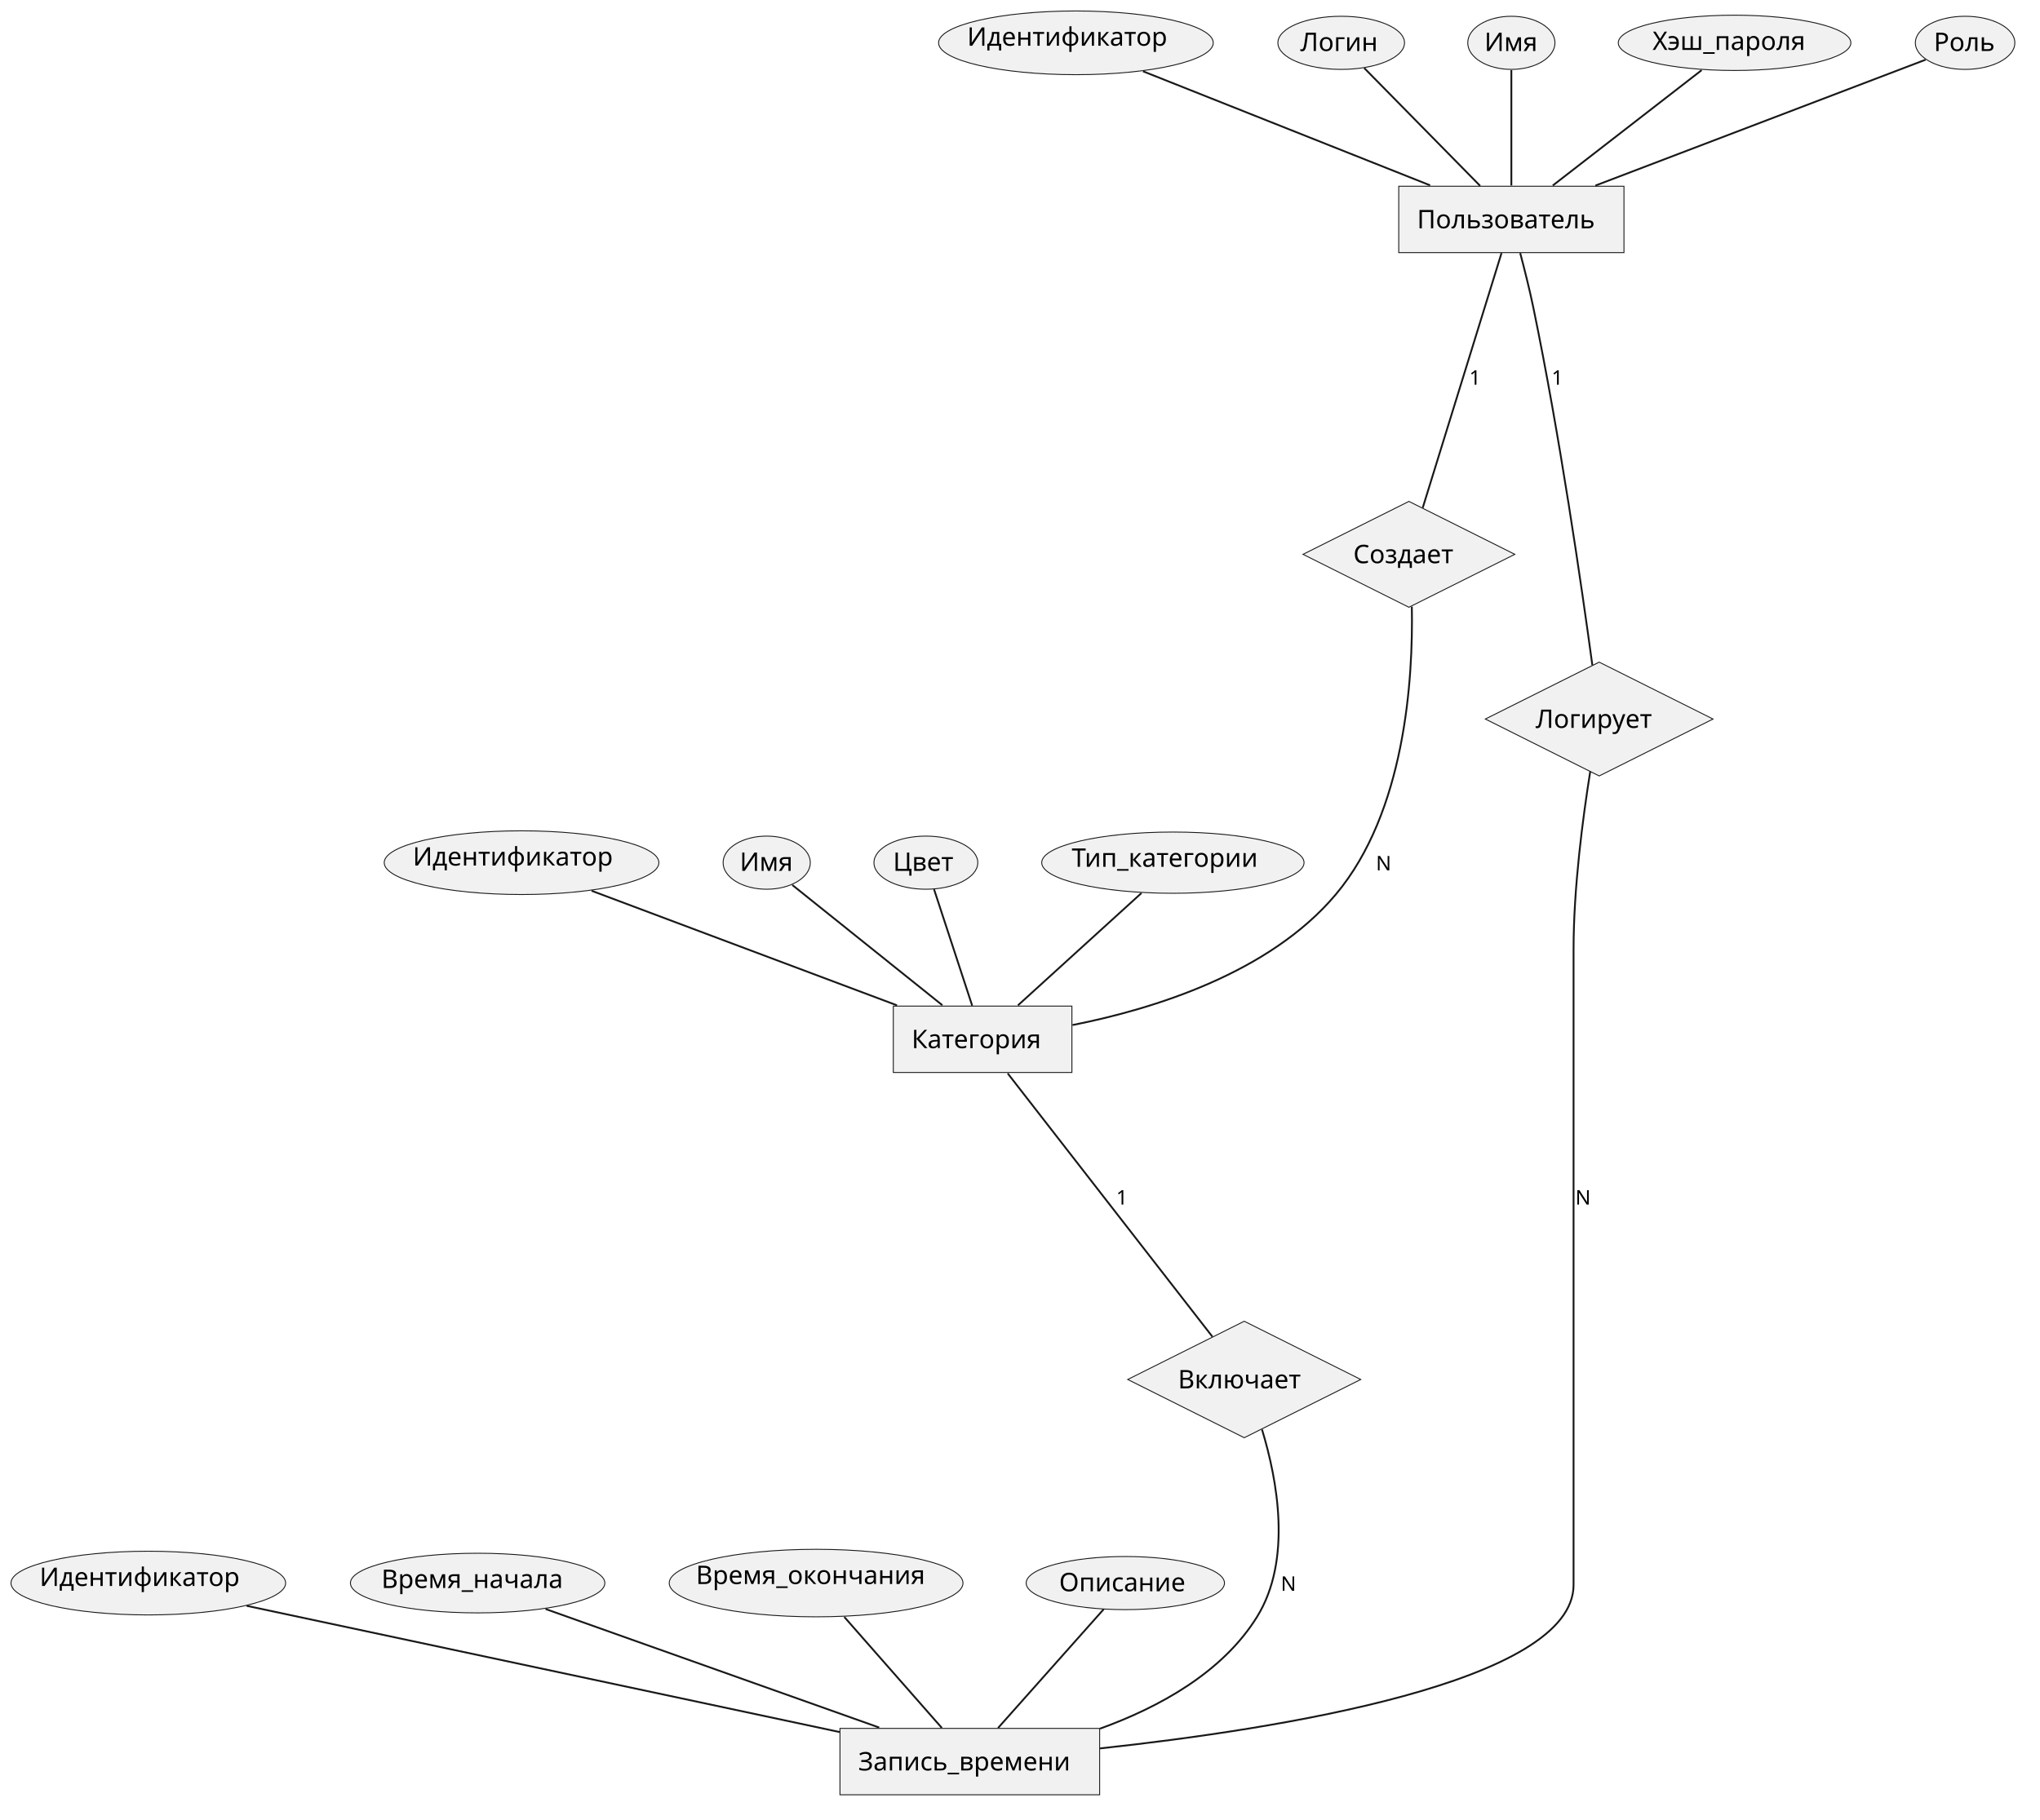
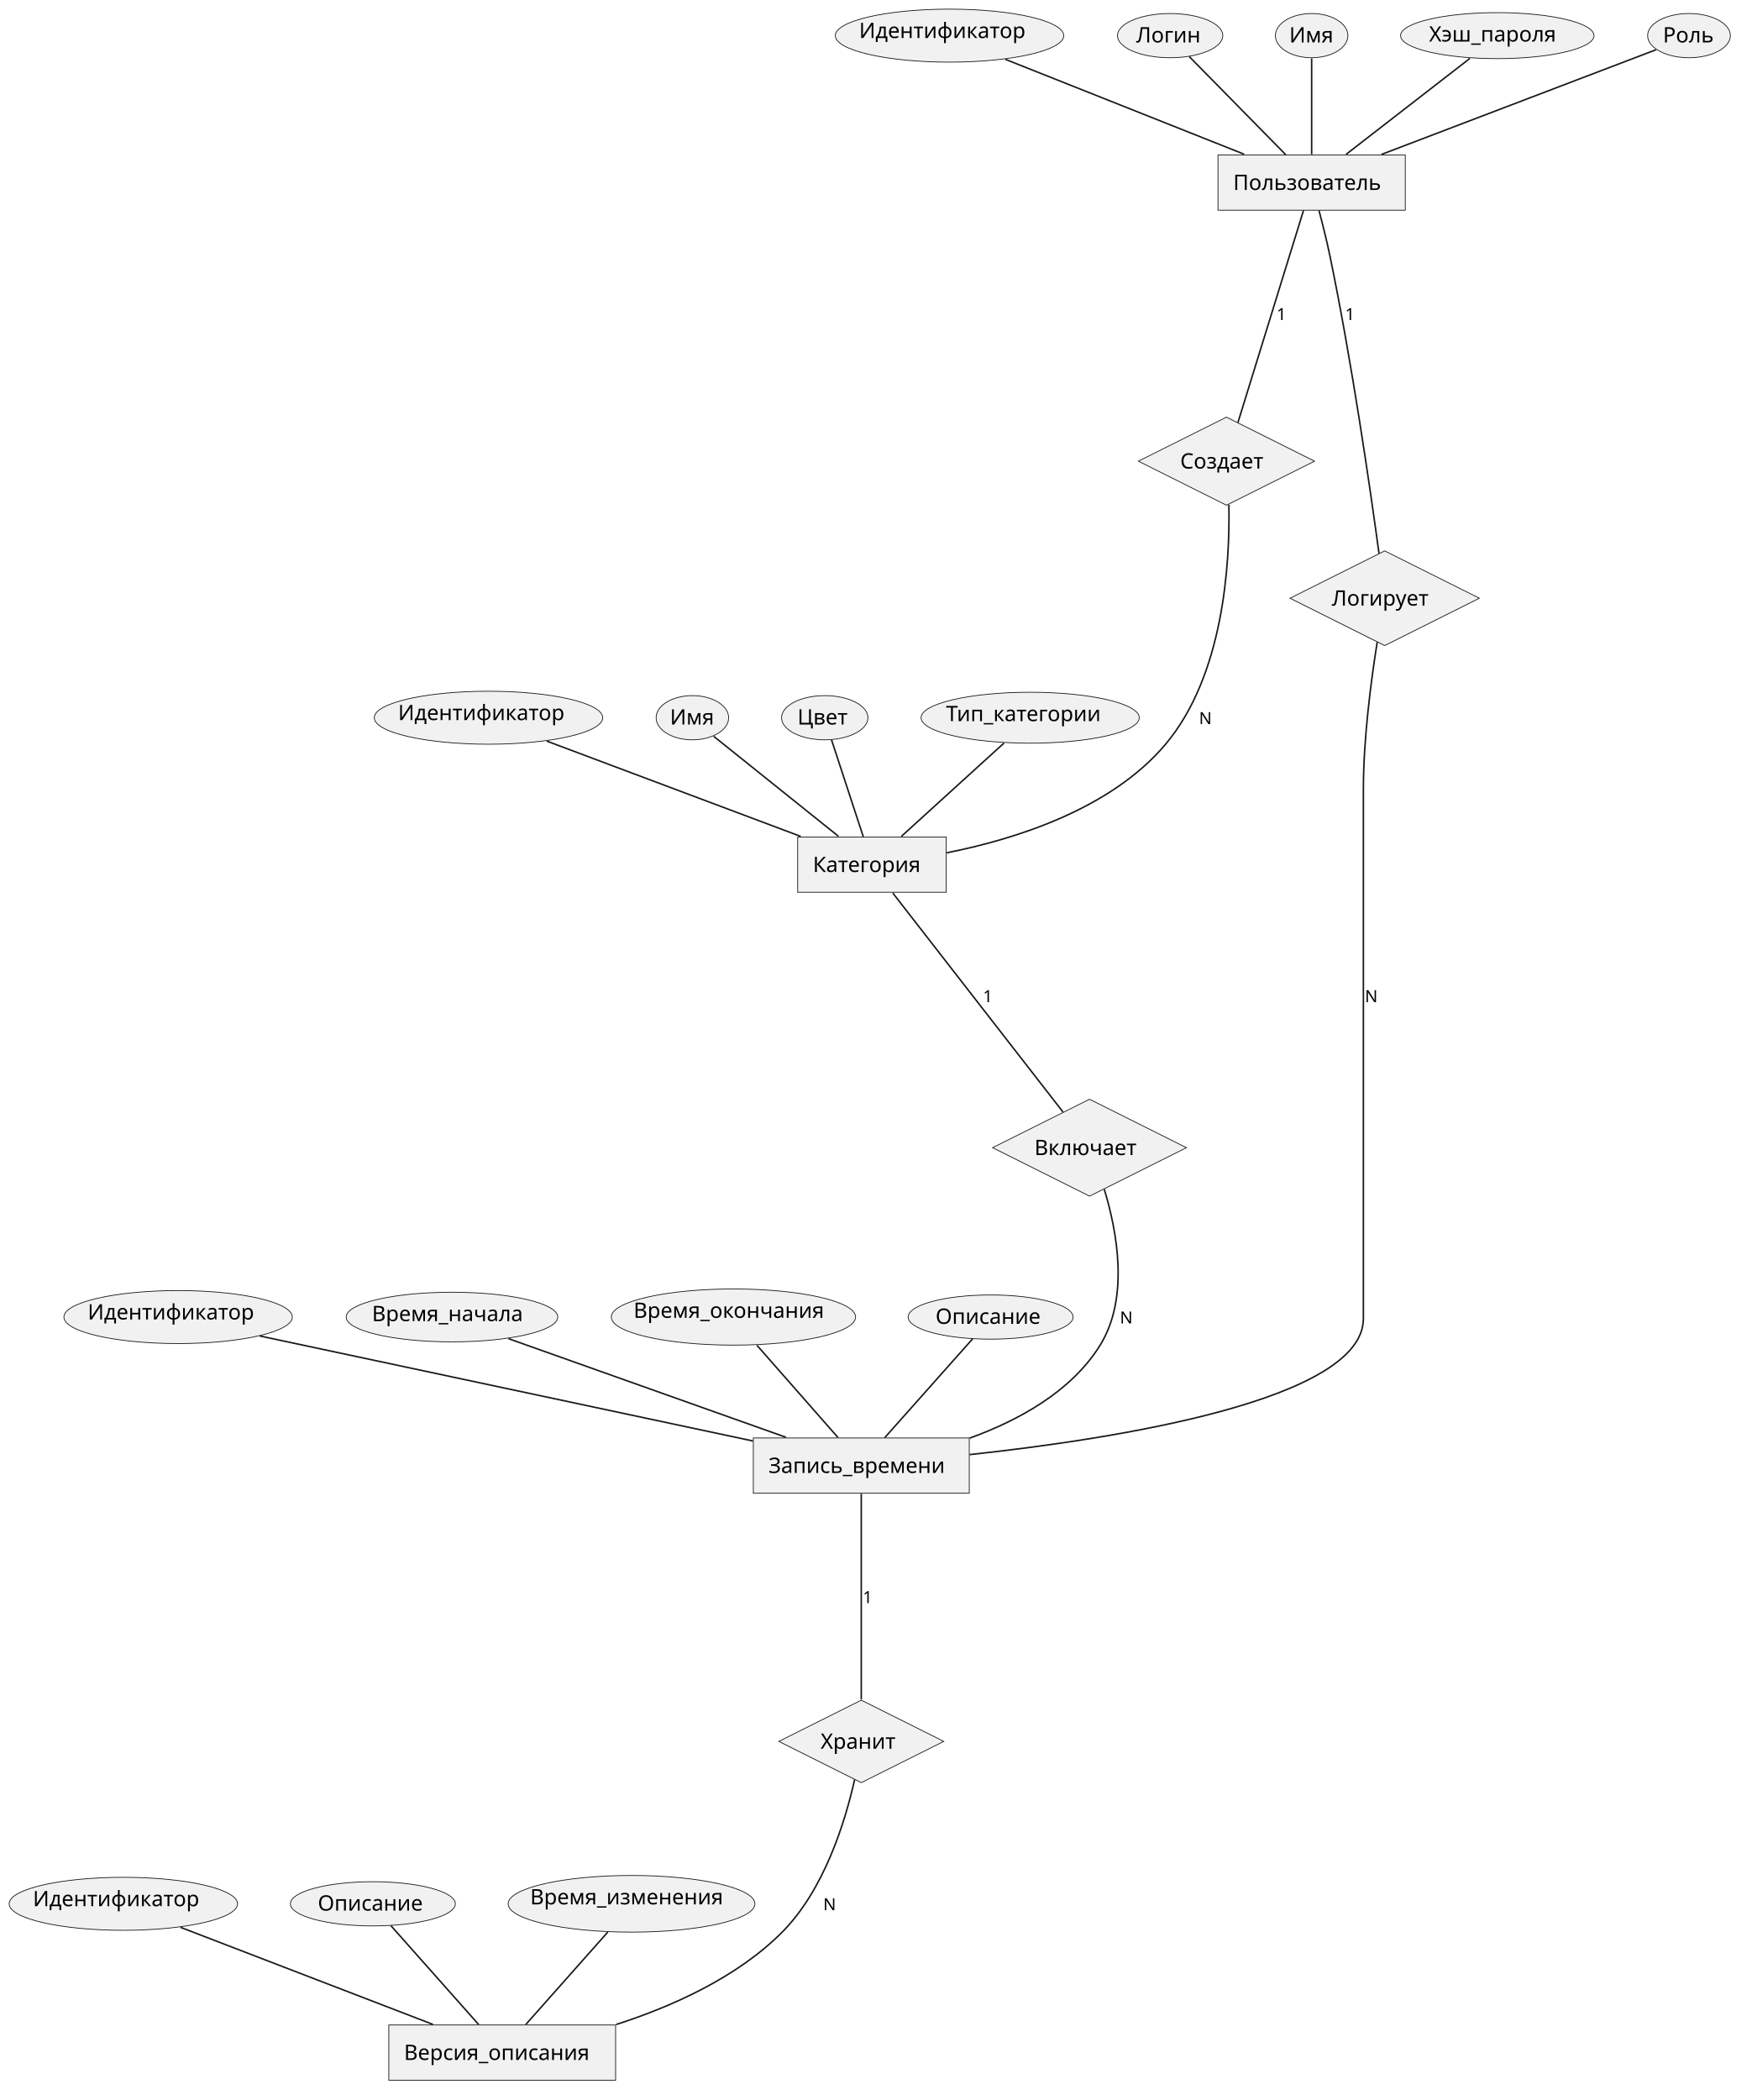
- <svg xmlns="http://www.w3.org/2000/svg" contentStyleType="text/css" data-diagram-type="CHEN_EER" height="995px" preserveAspectRatio="none" style="width:1115px;height:995px;background:#FFFFFF;" version="1.1" viewBox="0 0 1115 995" width="1115px" zoomAndPan="magnify">
+ <svg xmlns="http://www.w3.org/2000/svg" contentStyleType="text/css" data-diagram-type="CHEN_EER" height="1380px" preserveAspectRatio="none" style="width:1151px;height:1380px;background:#FFFFFF;" version="1.1" viewBox="0 0 1151 1380" width="1151px" zoomAndPan="magnify">
  <defs />
  <g>
    <g>
-       <rect fill="#F1F1F1" height="36.297" style="stroke:#181818;stroke-width:0.5;" width="123.1" x="764.51" y="101.82" />
-       <text fill="#000000" font-family="sans-serif" font-size="14" lengthAdjust="spacing" textLength="103.1" x="774.51" y="124.815">Пользователь</text>
+       <rect fill="#F1F1F1" height="36.297" style="stroke:#181818;stroke-width:0.5;" width="123.1" x="800.51" y="101.83" />
+       <text fill="#000000" font-family="sans-serif" font-size="14" lengthAdjust="spacing" textLength="103.1" x="810.51" y="124.825">Пользователь</text>
    </g>
    <g>
-       <ellipse cx="588.064" cy="23.413" fill="#F1F1F1" rx="75.064" ry="17.413" style="stroke:#181818;stroke-width:0.5;" />
-       <text fill="#000000" font-family="sans-serif" font-size="14" lengthAdjust="spacing" textLength="118.884" x="528.622" y="24.995">Идентификатор</text>
+       <ellipse cx="624.064" cy="23.413" fill="#F1F1F1" rx="75.064" ry="17.413" style="stroke:#181818;stroke-width:0.5;" />
+       <text fill="#000000" font-family="sans-serif" font-size="14" lengthAdjust="spacing" textLength="118.884" x="564.622" y="24.995">Идентификатор</text>
    </g>
    <g>
-       <ellipse cx="733.058" cy="23.414" fill="#F1F1F1" rx="34.608" ry="14.524" style="stroke:#181818;stroke-width:0.5;" />
-       <text fill="#000000" font-family="sans-serif" font-size="14" lengthAdjust="spacing" textLength="44.7" x="710.708" y="27.885">Логин</text>
+       <ellipse cx="769.058" cy="23.414" fill="#F1F1F1" rx="34.608" ry="14.524" style="stroke:#181818;stroke-width:0.5;" />
+       <text fill="#000000" font-family="sans-serif" font-size="14" lengthAdjust="spacing" textLength="44.7" x="746.708" y="27.885">Логин</text>
    </g>
    <g>
-       <ellipse cx="826.059" cy="23.414" fill="#F1F1F1" rx="23.829" ry="14.524" style="stroke:#181818;stroke-width:0.5;" />
-       <text fill="#000000" font-family="sans-serif" font-size="14" lengthAdjust="spacing" textLength="29.456" x="811.331" y="27.885">Имя</text>
+       <ellipse cx="862.059" cy="23.414" fill="#F1F1F1" rx="23.829" ry="14.524" style="stroke:#181818;stroke-width:0.5;" />
+       <text fill="#000000" font-family="sans-serif" font-size="14" lengthAdjust="spacing" textLength="29.456" x="847.331" y="27.885">Имя</text>
    </g>
    <g>
-       <ellipse cx="948.06" cy="23.414" fill="#F1F1F1" rx="63.57" ry="15.114" style="stroke:#181818;stroke-width:0.5;" />
-       <text fill="#000000" font-family="sans-serif" font-size="14" lengthAdjust="spacing" textLength="89.64" x="903.24" y="27.295">Хэш_пароля</text>
+       <ellipse cx="984.06" cy="23.414" fill="#F1F1F1" rx="63.57" ry="15.114" style="stroke:#181818;stroke-width:0.5;" />
+       <text fill="#000000" font-family="sans-serif" font-size="14" lengthAdjust="spacing" textLength="89.64" x="939.24" y="27.295">Хэш_пароля</text>
    </g>
    <g>
-       <ellipse cx="1074.058" cy="23.414" fill="#F1F1F1" rx="27.188" ry="14.524" style="stroke:#181818;stroke-width:0.5;" />
-       <text fill="#000000" font-family="sans-serif" font-size="14" lengthAdjust="spacing" textLength="34.207" x="1056.955" y="27.885">Роль</text>
+       <ellipse cx="1110.058" cy="23.414" fill="#F1F1F1" rx="27.188" ry="14.524" style="stroke:#181818;stroke-width:0.5;" />
+       <text fill="#000000" font-family="sans-serif" font-size="14" lengthAdjust="spacing" textLength="34.207" x="1092.955" y="27.885">Роль</text>
    </g>
    <g>
-       <rect fill="#F1F1F1" height="36.297" style="stroke:#181818;stroke-width:0.5;" width="97.615" x="488.26" y="550.05" />
-       <text fill="#000000" font-family="sans-serif" font-size="14" lengthAdjust="spacing" textLength="77.615" x="498.26" y="573.045">Категория</text>
+       <rect fill="#F1F1F1" height="36.297" style="stroke:#181818;stroke-width:0.5;" width="97.615" x="524.26" y="550.05" />
+       <text fill="#000000" font-family="sans-serif" font-size="14" lengthAdjust="spacing" textLength="77.615" x="534.26" y="573.045">Категория</text>
    </g>
    <g>
-       <ellipse cx="285.064" cy="471.633" fill="#F1F1F1" rx="75.064" ry="17.413" style="stroke:#181818;stroke-width:0.5;" />
-       <text fill="#000000" font-family="sans-serif" font-size="14" lengthAdjust="spacing" textLength="118.884" x="225.622" y="473.215">Идентификатор</text>
+       <ellipse cx="321.064" cy="471.643" fill="#F1F1F1" rx="75.064" ry="17.413" style="stroke:#181818;stroke-width:0.5;" />
+       <text fill="#000000" font-family="sans-serif" font-size="14" lengthAdjust="spacing" textLength="118.884" x="261.622" y="473.225">Идентификатор</text>
    </g>
    <g>
-       <ellipse cx="419.059" cy="471.634" fill="#F1F1F1" rx="23.829" ry="14.524" style="stroke:#181818;stroke-width:0.5;" />
-       <text fill="#000000" font-family="sans-serif" font-size="14" lengthAdjust="spacing" textLength="29.456" x="404.33" y="476.105">Имя</text>
+       <ellipse cx="455.059" cy="471.644" fill="#F1F1F1" rx="23.829" ry="14.524" style="stroke:#181818;stroke-width:0.5;" />
+       <text fill="#000000" font-family="sans-serif" font-size="14" lengthAdjust="spacing" textLength="29.456" x="440.33" y="476.115">Имя</text>
    </g>
    <g>
-       <ellipse cx="506.057" cy="471.634" fill="#F1F1F1" rx="28.377" ry="14.524" style="stroke:#181818;stroke-width:0.5;" />
-       <text fill="#000000" font-family="sans-serif" font-size="14" lengthAdjust="spacing" textLength="35.889" x="488.113" y="476.105">Цвет</text>
+       <ellipse cx="542.057" cy="471.644" fill="#F1F1F1" rx="28.377" ry="14.524" style="stroke:#181818;stroke-width:0.5;" />
+       <text fill="#000000" font-family="sans-serif" font-size="14" lengthAdjust="spacing" textLength="35.889" x="524.113" y="476.115">Цвет</text>
    </g>
    <g>
-       <ellipse cx="641.063" cy="471.629" fill="#F1F1F1" rx="71.693" ry="16.739" style="stroke:#181818;stroke-width:0.5;" />
-       <text fill="#000000" font-family="sans-serif" font-size="14" lengthAdjust="spacing" textLength="110.612" x="585.757" y="473.885">Тип_категории</text>
+       <ellipse cx="677.063" cy="471.639" fill="#F1F1F1" rx="71.693" ry="16.739" style="stroke:#181818;stroke-width:0.5;" />
+       <text fill="#000000" font-family="sans-serif" font-size="14" lengthAdjust="spacing" textLength="110.612" x="621.757" y="473.895">Тип_категории</text>
    </g>
    <g>
-       <rect fill="#F1F1F1" height="36.297" style="stroke:#181818;stroke-width:0.5;" width="141.933" x="459.1" y="944.94" />
-       <text fill="#000000" font-family="sans-serif" font-size="14" lengthAdjust="spacing" textLength="121.933" x="469.1" y="967.935">Запись_времени</text>
+       <rect fill="#F1F1F1" height="36.297" style="stroke:#181818;stroke-width:0.5;" width="141.933" x="495.1" y="944.95" />
+       <text fill="#000000" font-family="sans-serif" font-size="14" lengthAdjust="spacing" textLength="121.933" x="505.1" y="967.945">Запись_времени</text>
    </g>
    <g>
-       <ellipse cx="81.064" cy="865.493" fill="#F1F1F1" rx="75.064" ry="17.413" style="stroke:#181818;stroke-width:0.5;" />
-       <text fill="#000000" font-family="sans-serif" font-size="14" lengthAdjust="spacing" textLength="118.884" x="21.622" y="867.075">Идентификатор</text>
+       <ellipse cx="117.064" cy="865.493" fill="#F1F1F1" rx="75.064" ry="17.413" style="stroke:#181818;stroke-width:0.5;" />
+       <text fill="#000000" font-family="sans-serif" font-size="14" lengthAdjust="spacing" textLength="118.884" x="57.622" y="867.075">Идентификатор</text>
    </g>
    <g>
-       <ellipse cx="261.063" cy="865.486" fill="#F1F1F1" rx="69.533" ry="16.306" style="stroke:#181818;stroke-width:0.5;" />
-       <text fill="#000000" font-family="sans-serif" font-size="14" lengthAdjust="spacing" textLength="105.198" x="208.464" y="868.175">Время_начала</text>
+       <ellipse cx="297.063" cy="865.486" fill="#F1F1F1" rx="69.533" ry="16.306" style="stroke:#181818;stroke-width:0.5;" />
+       <text fill="#000000" font-family="sans-serif" font-size="14" lengthAdjust="spacing" textLength="105.198" x="244.464" y="868.175">Время_начала</text>
    </g>
    <g>
-       <ellipse cx="446.057" cy="865.487" fill="#F1F1F1" rx="80.287" ry="18.457" style="stroke:#181818;stroke-width:0.5;" />
-       <text fill="#000000" font-family="sans-serif" font-size="14" lengthAdjust="spacing" textLength="131.352" x="380.381" y="866.025">Время_окончания</text>
+       <ellipse cx="482.057" cy="865.487" fill="#F1F1F1" rx="80.287" ry="18.457" style="stroke:#181818;stroke-width:0.5;" />
+       <text fill="#000000" font-family="sans-serif" font-size="14" lengthAdjust="spacing" textLength="131.352" x="416.381" y="866.025">Время_окончания</text>
    </g>
    <g>
-       <ellipse cx="615.064" cy="865.494" fill="#F1F1F1" rx="54.204" ry="14.524" style="stroke:#181818;stroke-width:0.5;" />
-       <text fill="#000000" font-family="sans-serif" font-size="14" lengthAdjust="spacing" textLength="72.413" x="578.857" y="869.965">Описание</text>
+       <ellipse cx="651.064" cy="865.494" fill="#F1F1F1" rx="54.204" ry="14.524" style="stroke:#181818;stroke-width:0.5;" />
+       <text fill="#000000" font-family="sans-serif" font-size="14" lengthAdjust="spacing" textLength="72.413" x="614.857" y="869.965">Описание</text>
    </g>
    <g>
-       <polygon fill="#F1F1F1" points="712.18,303.062,770.063,274.12,827.947,303.062,770.063,332.003" style="stroke:#181818;stroke-width:0.5;stroke-linejoin:miter;stroke-miterlimit:10;" />
-       <text fill="#000000" font-family="sans-serif" font-size="14" lengthAdjust="spacing" textLength="60.812" x="739.657" y="307.908">Создает</text>
+       <rect fill="#F1F1F1" height="36.297" style="stroke:#181818;stroke-width:0.5;" width="149.09" x="255.52" y="1330.69" />
+       <text fill="#000000" font-family="sans-serif" font-size="14" lengthAdjust="spacing" textLength="129.09" x="265.52" y="1353.685">Версия_описания</text>
    </g>
    <g>
-       <polygon fill="#F1F1F1" points="811.84,393.11,874.061,362,936.282,393.11,874.061,424.221" style="stroke:#181818;stroke-width:0.5;stroke-linejoin:miter;stroke-miterlimit:10;" />
-       <text fill="#000000" font-family="sans-serif" font-size="14" lengthAdjust="spacing" textLength="69.487" x="839.317" y="397.957">Логирует</text>
+       <ellipse cx="81.064" cy="1251.073" fill="#F1F1F1" rx="75.064" ry="17.413" style="stroke:#181818;stroke-width:0.5;" />
+       <text fill="#000000" font-family="sans-serif" font-size="14" lengthAdjust="spacing" textLength="118.884" x="21.622" y="1252.655">Идентификатор</text>
    </g>
    <g>
-       <polygon fill="#F1F1F1" points="616.38,754.182,680.064,722.34,743.747,754.182,680.064,786.024" style="stroke:#181818;stroke-width:0.5;stroke-linejoin:miter;stroke-miterlimit:10;" />
-       <text fill="#000000" font-family="sans-serif" font-size="14" lengthAdjust="spacing" textLength="72.413" x="643.857" y="759.029">Включает</text>
+       <ellipse cx="245.064" cy="1251.074" fill="#F1F1F1" rx="54.204" ry="14.524" style="stroke:#181818;stroke-width:0.5;" />
+       <text fill="#000000" font-family="sans-serif" font-size="14" lengthAdjust="spacing" textLength="72.413" x="208.857" y="1255.545">Описание</text>
+     </g>
+     <g>
+       <ellipse cx="415.063" cy="1251.069" fill="#F1F1F1" rx="81.093" ry="18.619" style="stroke:#181818;stroke-width:0.5;" />
+       <text fill="#000000" font-family="sans-serif" font-size="14" lengthAdjust="spacing" textLength="133.246" x="348.44" y="1251.445">Время_изменения</text>
+     </g>
+     <g>
+       <polygon fill="#F1F1F1" points="748.18,303.062,806.063,274.12,863.947,303.062,806.063,332.003" style="stroke:#181818;stroke-width:0.5;stroke-linejoin:miter;stroke-miterlimit:10;" />
+       <text fill="#000000" font-family="sans-serif" font-size="14" lengthAdjust="spacing" textLength="60.812" x="775.657" y="307.908">Создает</text>
+     </g>
+     <g>
+       <polygon fill="#F1F1F1" points="847.84,393.12,910.061,362.01,972.282,393.12,910.061,424.231" style="stroke:#181818;stroke-width:0.5;stroke-linejoin:miter;stroke-miterlimit:10;" />
+       <text fill="#000000" font-family="sans-serif" font-size="14" lengthAdjust="spacing" textLength="69.487" x="875.317" y="397.967">Логирует</text>
+     </g>
+     <g>
+       <polygon fill="#F1F1F1" points="652.38,754.192,716.064,722.35,779.747,754.192,716.064,786.034" style="stroke:#181818;stroke-width:0.5;stroke-linejoin:miter;stroke-miterlimit:10;" />
+       <text fill="#000000" font-family="sans-serif" font-size="14" lengthAdjust="spacing" textLength="72.413" x="679.857" y="759.039">Включает</text>
+     </g>
+     <g>
+       <polygon fill="#F1F1F1" points="511.86,1144.355,566.069,1117.25,620.278,1144.355,566.069,1171.459" style="stroke:#181818;stroke-width:0.5;stroke-linejoin:miter;stroke-miterlimit:10;" />
+       <text fill="#000000" font-family="sans-serif" font-size="14" lengthAdjust="spacing" textLength="53.464" x="539.337" y="1149.201">Хранит</text>
    </g>
    <g class="link" data-entity-1="ent0002" data-entity-2="ent0001" data-link-type="association" data-source-line="3" id="lnk3">
-       <path d="M624.73,38.98 C666.98,55.76 736.38,83.34 781.65,101.32" fill="none" id="Пользователь/Идентификатор-Пользователь" style="stroke:#181818;stroke-width:1;" />
+       <path d="M660.73,38.98 C702.98,55.77 772.38,83.34 817.65,101.33" fill="none" id="Пользователь/Идентификатор-Пользователь" style="stroke:#181818;stroke-width:1;" />
    </g>
    <g class="link" data-entity-1="ent0004" data-entity-2="ent0001" data-link-type="association" data-source-line="4" id="lnk5">
-       <path d="M745.61,37.16 C761.97,53.8 790.66,82.97 808.99,101.61" fill="none" id="Пользователь/Логин-Пользователь" style="stroke:#181818;stroke-width:1;" />
+       <path d="M781.61,37.17 C797.97,53.8 826.66,82.98 844.99,101.62" fill="none" id="Пользователь/Логин-Пользователь" style="stroke:#181818;stroke-width:1;" />
    </g>
    <g class="link" data-entity-1="ent0006" data-entity-2="ent0001" data-link-type="association" data-source-line="5" id="lnk7">
-       <path d="M826.06,38.36 C826.06,55.11 826.06,83.21 826.06,101.41" fill="none" id="Пользователь/Имя-Пользователь" style="stroke:#181818;stroke-width:1;" />
+       <path d="M862.06,38.37 C862.06,55.12 862.06,83.22 862.06,101.42" fill="none" id="Пользователь/Имя-Пользователь" style="stroke:#181818;stroke-width:1;" />
    </g>
    <g class="link" data-entity-1="ent0008" data-entity-2="ent0001" data-link-type="association" data-source-line="6" id="lnk9">
-       <path d="M930.06,38.36 C908.45,55.11 872.2,83.21 848.71,101.41" fill="none" id="Пользователь/Хэш_пароля-Пользователь" style="stroke:#181818;stroke-width:1;" />
+       <path d="M966.06,38.37 C944.45,55.12 908.2,83.22 884.71,101.42" fill="none" id="Пользователь/Хэш_пароля-Пользователь" style="stroke:#181818;stroke-width:1;" />
    </g>
    <g class="link" data-entity-1="ent0010" data-entity-2="ent0001" data-link-type="association" data-source-line="7" id="lnk11">
-       <path d="M1052.49,32.63 C1012.42,47.91 925.72,80.97 871.99,101.46" fill="none" id="Пользователь/Роль-Пользователь" style="stroke:#181818;stroke-width:1;" />
+       <path d="M1088.49,32.64 C1048.42,47.92 961.72,80.98 907.99,101.46" fill="none" id="Пользователь/Роль-Пользователь" style="stroke:#181818;stroke-width:1;" />
    </g>
    <g class="link" data-entity-1="ent0013" data-entity-2="ent0012" data-link-type="association" data-source-line="11" id="lnk14">
-       <path d="M323.34,487 C368.09,503.79 442.14,531.58 490.27,549.64" fill="none" id="Категория/Идентификатор-Категория" style="stroke:#181818;stroke-width:1;" />
+       <path d="M359.34,487 C404.09,503.79 478.14,531.58 526.27,549.64" fill="none" id="Категория/Идентификатор-Категория" style="stroke:#181818;stroke-width:1;" />
    </g>
    <g class="link" data-entity-1="ent0015" data-entity-2="ent0012" data-link-type="association" data-source-line="12" id="lnk16">
-       <path d="M433.06,483.85 C453.33,500.1 491.04,530.32 515.06,549.56" fill="none" id="Категория/Имя-Категория" style="stroke:#181818;stroke-width:1;" />
+       <path d="M469.06,483.86 C489.33,500.1 527.04,530.32 551.06,549.57" fill="none" id="Категория/Имя-Категория" style="stroke:#181818;stroke-width:1;" />
    </g>
    <g class="link" data-entity-1="ent0017" data-entity-2="ent0012" data-link-type="association" data-source-line="13" id="lnk18">
-       <path d="M510.51,486.18 C516,502.93 525.35,531.47 531.37,549.82" fill="none" id="Категория/Цвет-Категория" style="stroke:#181818;stroke-width:1;" />
+       <path d="M546.51,486.19 C552,502.94 561.35,531.48 567.37,549.82" fill="none" id="Категория/Цвет-Категория" style="stroke:#181818;stroke-width:1;" />
    </g>
    <g class="link" data-entity-1="ent0019" data-entity-2="ent0012" data-link-type="association" data-source-line="14" id="lnk20">
-       <path d="M623.89,488.25 C605.31,505.14 575.76,532.01 556.39,549.63" fill="none" id="Категория/Тип_категории-Категория" style="stroke:#181818;stroke-width:1;" />
+       <path d="M659.89,488.26 C641.31,505.15 611.76,532.02 592.39,549.63" fill="none" id="Категория/Тип_категории-Категория" style="stroke:#181818;stroke-width:1;" />
    </g>
    <g class="link" data-entity-1="ent0022" data-entity-2="ent0021" data-link-type="association" data-source-line="18" id="lnk23">
-       <path d="M134.78,877.92 C215.67,895.15 368.84,927.76 458.92,946.94" fill="none" id="Запись_времени/Идентификатор-Запись_времени" style="stroke:#181818;stroke-width:1;" />
+       <path d="M170.78,877.93 C251.67,895.15 404.84,927.77 494.92,946.95" fill="none" id="Запись_времени/Идентификатор-Запись_времени" style="stroke:#181818;stroke-width:1;" />
    </g>
    <g class="link" data-entity-1="ent0024" data-entity-2="ent0021" data-link-type="association" data-source-line="19" id="lnk25">
-       <path d="M298.19,879.68 C345.6,896.53 427.83,925.75 480.55,944.49" fill="none" id="Запись_времени/Время_начала-Запись_времени" style="stroke:#181818;stroke-width:1;" />
+       <path d="M334.19,879.69 C381.6,896.54 463.83,925.76 516.55,944.5" fill="none" id="Запись_времени/Время_начала-Запись_времени" style="stroke:#181818;stroke-width:1;" />
    </g>
    <g class="link" data-entity-1="ent0026" data-entity-2="ent0021" data-link-type="association" data-source-line="20" id="lnk27">
-       <path d="M461.47,884.02 C476.63,901.27 499.63,927.46 514.76,944.67" fill="none" id="Запись_времени/Время_окончания-Запись_времени" style="stroke:#181818;stroke-width:1;" />
+       <path d="M497.47,884.03 C512.63,901.28 535.63,927.46 550.76,944.67" fill="none" id="Запись_времени/Время_окончания-Запись_времени" style="stroke:#181818;stroke-width:1;" />
    </g>
    <g class="link" data-entity-1="ent0028" data-entity-2="ent0021" data-link-type="association" data-source-line="21" id="lnk29">
-       <path d="M603.25,879.78 C588.19,896.71 562.14,926.01 545.52,944.7" fill="none" id="Запись_времени/Описание-Запись_времени" style="stroke:#181818;stroke-width:1;" />
+       <path d="M639.25,879.79 C624.19,896.72 598.14,926.02 581.52,944.71" fill="none" id="Запись_времени/Описание-Запись_времени" style="stroke:#181818;stroke-width:1;" />
    </g>
-     <g class="link" data-entity-1="ent0001" data-entity-2="ent0030" data-link-type="association" data-source-line="33" id="lnk33">
-       <path d="M820.69,138.33 C810.68,170.73 789.11,240.48 777.62,277.62" fill="none" id="Пользователь-Создает" style="stroke:#181818;stroke-width:1;" />
-       <text fill="#000000" font-family="sans-serif" font-size="11" lengthAdjust="spacing" textLength="6.998" x="803.06" y="210.33">1</text>
+     <g class="link" data-entity-1="ent0031" data-entity-2="ent0030" data-link-type="association" data-source-line="25" id="lnk32">
+       <path d="M118.61,1266.52 C163.04,1283.6 236.97,1312.04 284.59,1330.35" fill="none" id="Версия_описания/Идентификатор-Версия_описания" style="stroke:#181818;stroke-width:1;" />
    </g>
-     <g class="link" data-entity-1="ent0030" data-entity-2="ent0012" data-link-type="association" data-source-line="34" id="lnk34">
-       <path d="M771.66,331.65 C772.43,371.13 768.04,443.92 730.06,489.05 C693.87,532.06 630.44,551.65 586.21,560.41" fill="none" id="Создает-Категория" style="stroke:#181818;stroke-width:1;" />
-       <text fill="#000000" font-family="sans-serif" font-size="11" lengthAdjust="spacing" textLength="8.229" x="752.06" y="475.84">N</text>
+     <g class="link" data-entity-1="ent0033" data-entity-2="ent0030" data-link-type="association" data-source-line="26" id="lnk34">
+       <path d="M256.88,1265.39 C271.94,1282.35 297.99,1311.7 314.6,1330.42" fill="none" id="Версия_описания/Описание-Версия_описания" style="stroke:#181818;stroke-width:1;" />
    </g>
-     <g class="link" data-entity-1="ent0001" data-entity-2="ent0031" data-link-type="association" data-source-line="36" id="lnk35">
-       <path d="M830.89,138.35 C833.24,147.21 836.01,158.19 838.06,168.12 C852.53,237.93 864.53,320.99 870.33,363.67" fill="none" id="Пользователь-Логирует" style="stroke:#181818;stroke-width:1;" />
-       <text fill="#000000" font-family="sans-serif" font-size="11" lengthAdjust="spacing" textLength="6.998" x="848.06" y="210.33">1</text>
+     <g class="link" data-entity-1="ent0035" data-entity-2="ent0030" data-link-type="association" data-source-line="27" id="lnk36">
+       <path d="M399.47,1269.64 C384.14,1286.92 360.86,1313.15 345.56,1330.39" fill="none" id="Версия_описания/Время_изменения-Версия_описания" style="stroke:#181818;stroke-width:1;" />
    </g>
-     <g class="link" data-entity-1="ent0031" data-entity-2="ent0021" data-link-type="association" data-source-line="37" id="lnk36">
-       <path d="M869.17,421.8 C865.13,447.05 860.06,485.44 860.06,519.05 C860.06,519.05 860.06,519.05 860.06,866.49 C860.06,919.94 698.27,945.41 601.26,955.88" fill="none" id="Логирует-Запись_времени" style="stroke:#181818;stroke-width:1;" />
-       <text fill="#000000" font-family="sans-serif" font-size="11" lengthAdjust="spacing" textLength="8.229" x="861.06" y="658.55">N</text>
+     <g class="link" data-entity-1="ent0001" data-entity-2="ent0037" data-link-type="association" data-source-line="42" id="lnk41">
+       <path d="M856.69,138.34 C846.68,170.74 825.11,240.48 813.62,277.62" fill="none" id="Пользователь-Создает" style="stroke:#181818;stroke-width:1;" />
+       <text fill="#000000" font-family="sans-serif" font-size="11" lengthAdjust="spacing" textLength="6.998" x="839.06" y="210.33">1</text>
    </g>
-     <g class="link" data-entity-1="ent0012" data-entity-2="ent0032" data-link-type="association" data-source-line="39" id="lnk37">
-       <path d="M550.78,586.84 C576.92,620.48 633.86,693.73 662.65,730.78" fill="none" id="Категория-Включает" style="stroke:#181818;stroke-width:1;" />
-       <text fill="#000000" font-family="sans-serif" font-size="11" lengthAdjust="spacing" textLength="6.998" x="610.06" y="658.55">1</text>
+     <g class="link" data-entity-1="ent0037" data-entity-2="ent0012" data-link-type="association" data-source-line="43" id="lnk42">
+       <path d="M807.66,331.66 C808.43,371.13 804.04,443.92 766.06,489.05 C729.87,532.07 666.44,551.66 622.21,560.41" fill="none" id="Создает-Категория" style="stroke:#181818;stroke-width:1;" />
+       <text fill="#000000" font-family="sans-serif" font-size="11" lengthAdjust="spacing" textLength="8.229" x="788.06" y="475.85">N</text>
    </g>
-     <g class="link" data-entity-1="ent0032" data-entity-2="ent0021" data-link-type="association" data-source-line="40" id="lnk38">
-       <path d="M689.77,781.53 C698.19,809.2 706.28,852.92 687.06,883.94 C668.15,914.49 633.31,933.48 601.25,945.08" fill="none" id="Включает-Запись_времени" style="stroke:#181818;stroke-width:1;" />
-       <text fill="#000000" font-family="sans-serif" font-size="11" lengthAdjust="spacing" textLength="8.229" x="700.06" y="869.7">N</text>
+     <g class="link" data-entity-1="ent0001" data-entity-2="ent0038" data-link-type="association" data-source-line="45" id="lnk43">
+       <path d="M866.89,138.35 C869.24,147.22 872.01,158.2 874.06,168.12 C888.53,237.93 900.53,321 906.33,363.68" fill="none" id="Пользователь-Логирует" style="stroke:#181818;stroke-width:1;" />
+       <text fill="#000000" font-family="sans-serif" font-size="11" lengthAdjust="spacing" textLength="6.998" x="884.06" y="210.33">1</text>
+     </g>
+     <g class="link" data-entity-1="ent0038" data-entity-2="ent0021" data-link-type="association" data-source-line="46" id="lnk44">
+       <path d="M905.17,421.81 C901.13,447.06 896.06,485.44 896.06,519.05 C896.06,519.05 896.06,519.05 896.06,866.49 C896.06,919.95 734.27,945.42 637.26,955.89" fill="none" id="Логирует-Запись_времени" style="stroke:#181818;stroke-width:1;" />
+       <text fill="#000000" font-family="sans-serif" font-size="11" lengthAdjust="spacing" textLength="8.229" x="897.06" y="658.56">N</text>
+     </g>
+     <g class="link" data-entity-1="ent0012" data-entity-2="ent0039" data-link-type="association" data-source-line="48" id="lnk45">
+       <path d="M586.78,586.84 C612.92,620.48 669.86,693.74 698.65,730.78" fill="none" id="Категория-Включает" style="stroke:#181818;stroke-width:1;" />
+       <text fill="#000000" font-family="sans-serif" font-size="11" lengthAdjust="spacing" textLength="6.998" x="646.06" y="658.56">1</text>
+     </g>
+     <g class="link" data-entity-1="ent0039" data-entity-2="ent0021" data-link-type="association" data-source-line="49" id="lnk46">
+       <path d="M725.77,781.54 C734.19,809.21 742.28,852.93 723.06,883.95 C704.15,914.49 669.31,933.48 637.25,945.08" fill="none" id="Включает-Запись_времени" style="stroke:#181818;stroke-width:1;" />
+       <text fill="#000000" font-family="sans-serif" font-size="11" lengthAdjust="spacing" textLength="8.229" x="736.06" y="869.7">N</text>
+     </g>
+     <g class="link" data-entity-1="ent0021" data-entity-2="ent0040" data-link-type="association" data-source-line="51" id="lnk47">
+       <path d="M566.06,981.61 C566.06,1013.15 566.06,1079.66 566.06,1116.82" fill="none" id="Запись_времени-Хранит" style="stroke:#181818;stroke-width:1;" />
+       <text fill="#000000" font-family="sans-serif" font-size="11" lengthAdjust="spacing" textLength="6.998" x="567.06" y="1053.46">1</text>
+     </g>
+     <g class="link" data-entity-1="ent0040" data-entity-2="ent0030" data-link-type="association" data-source-line="52" id="lnk48">
+       <path d="M561.68,1169.45 C555.52,1196.98 541.78,1241.82 514.06,1269.69 C484.45,1299.47 441.73,1318.56 404.9,1330.41" fill="none" id="Хранит-Версия_описания" style="stroke:#181818;stroke-width:1;" />
+       <text fill="#000000" font-family="sans-serif" font-size="11" lengthAdjust="spacing" textLength="8.229" x="541.06" y="1255.28">N</text>
    </g>
  </g>
</svg>
